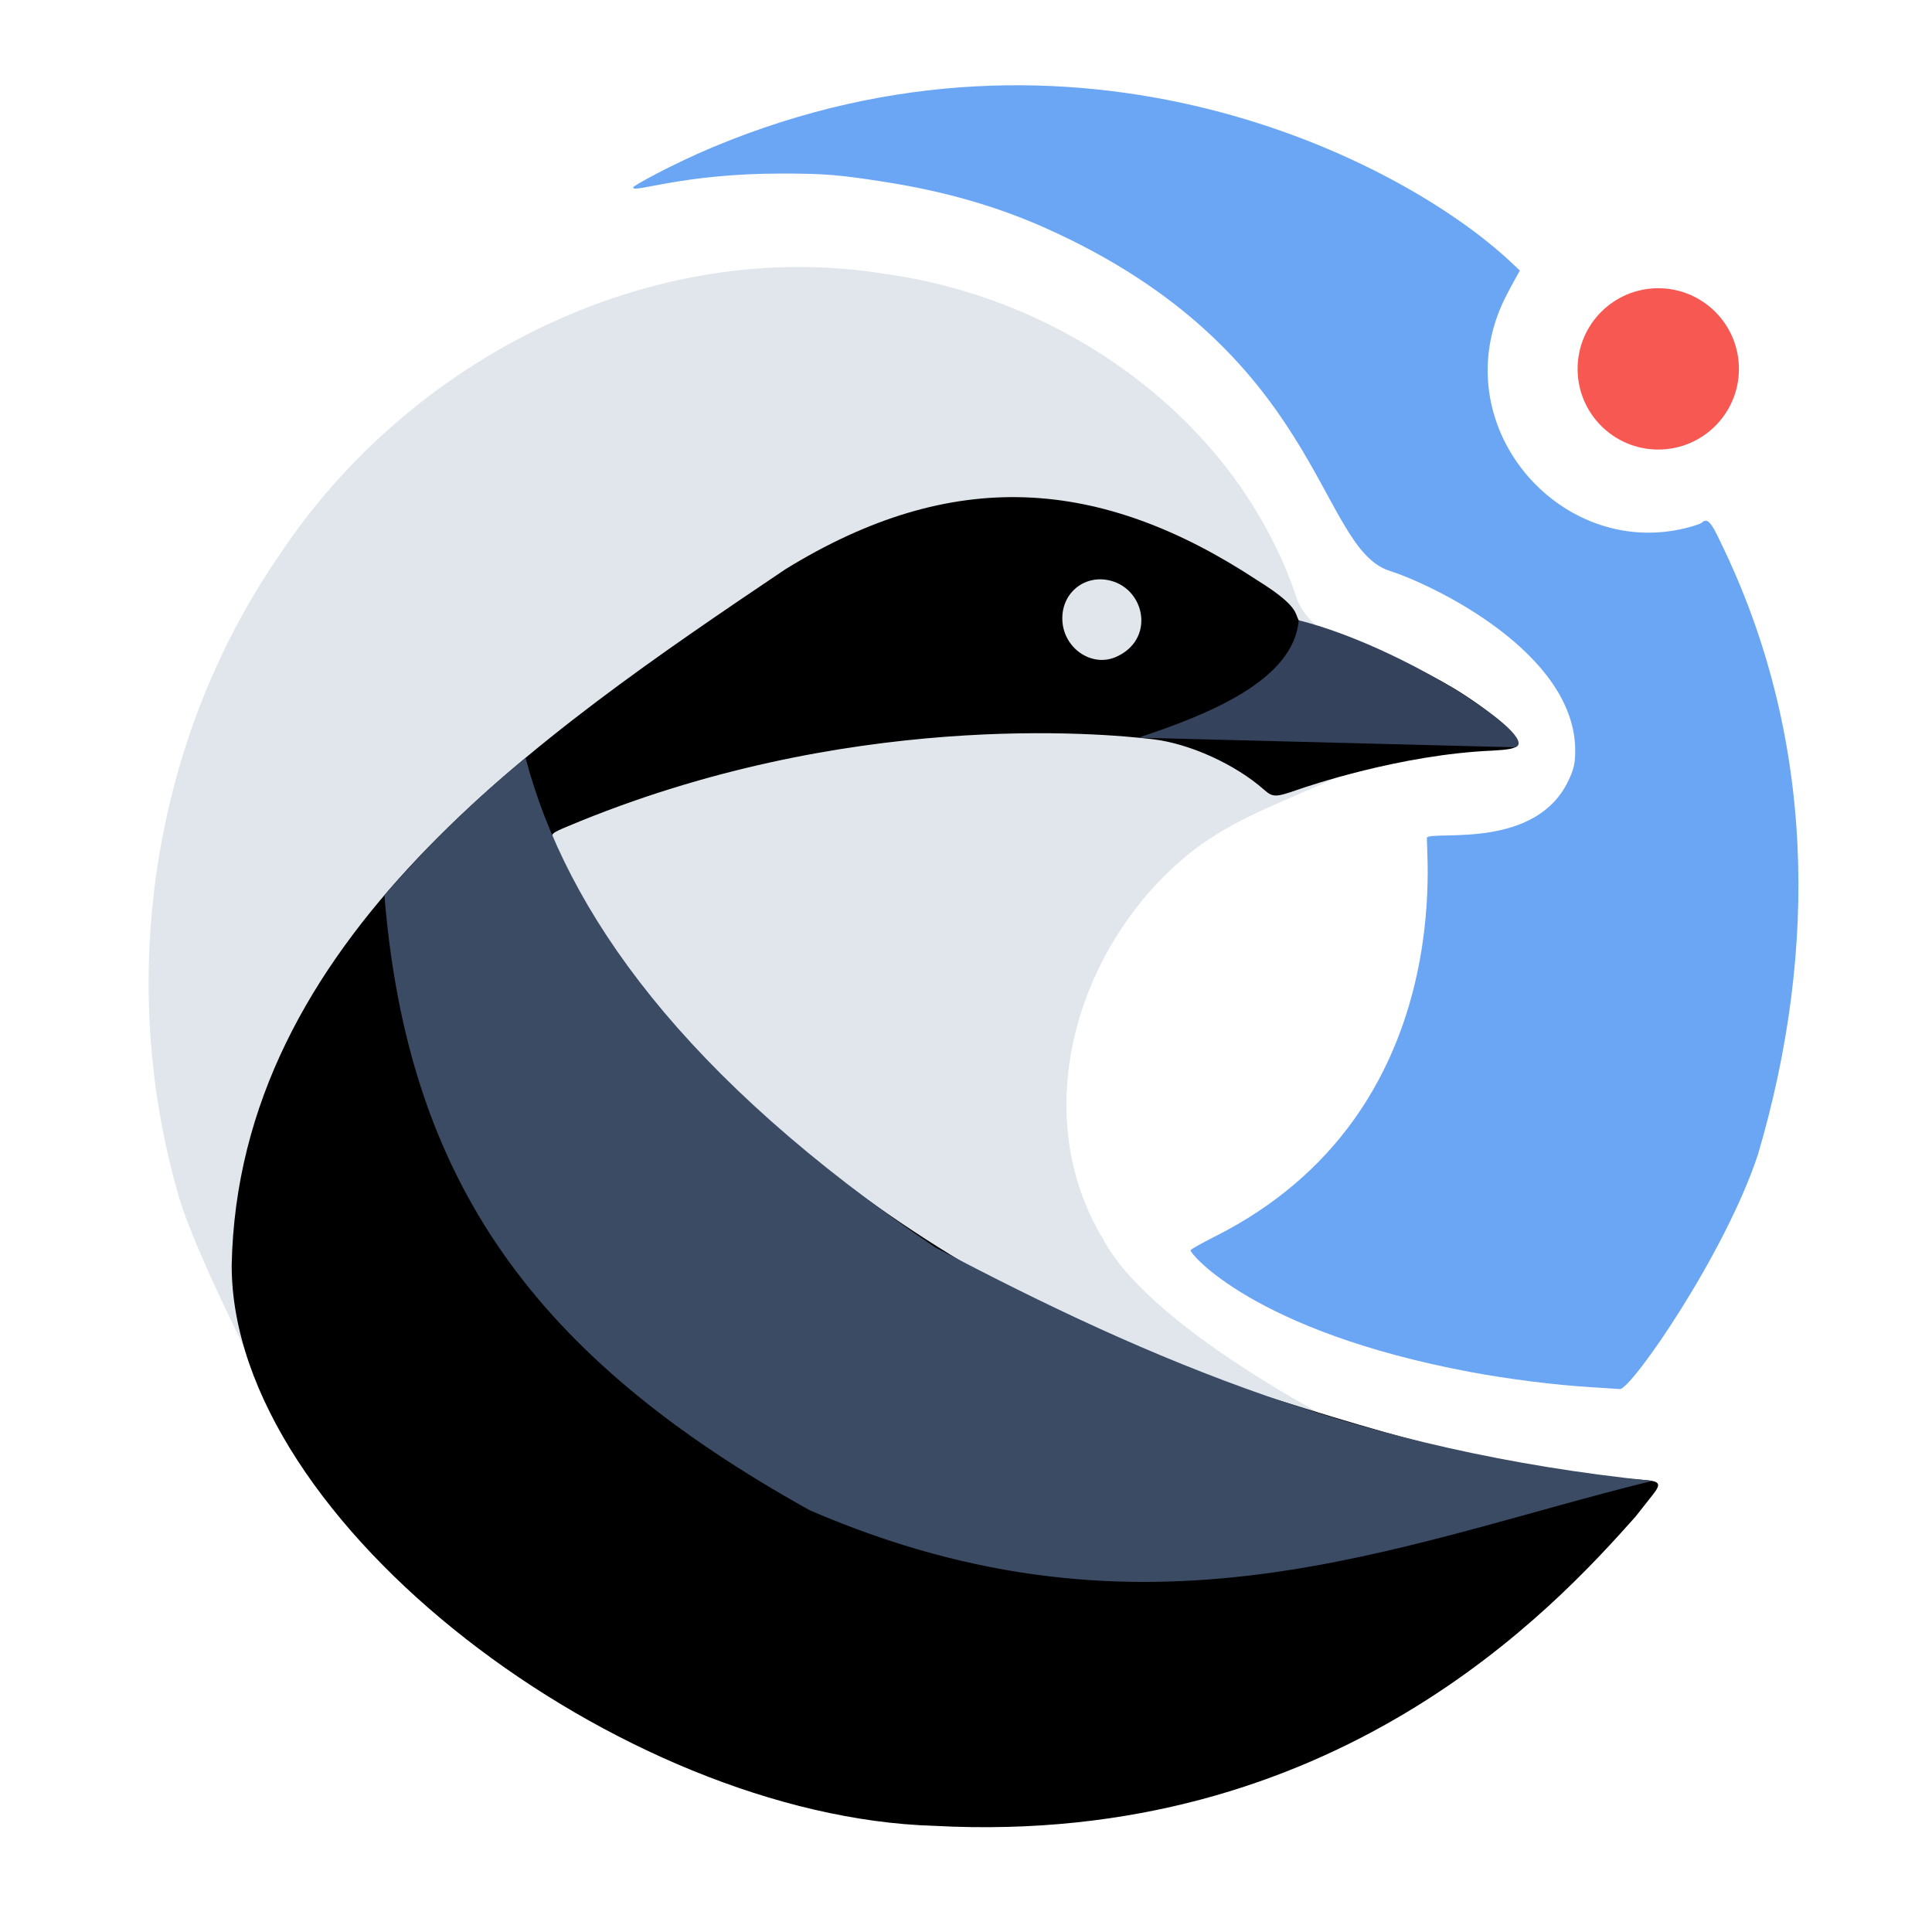
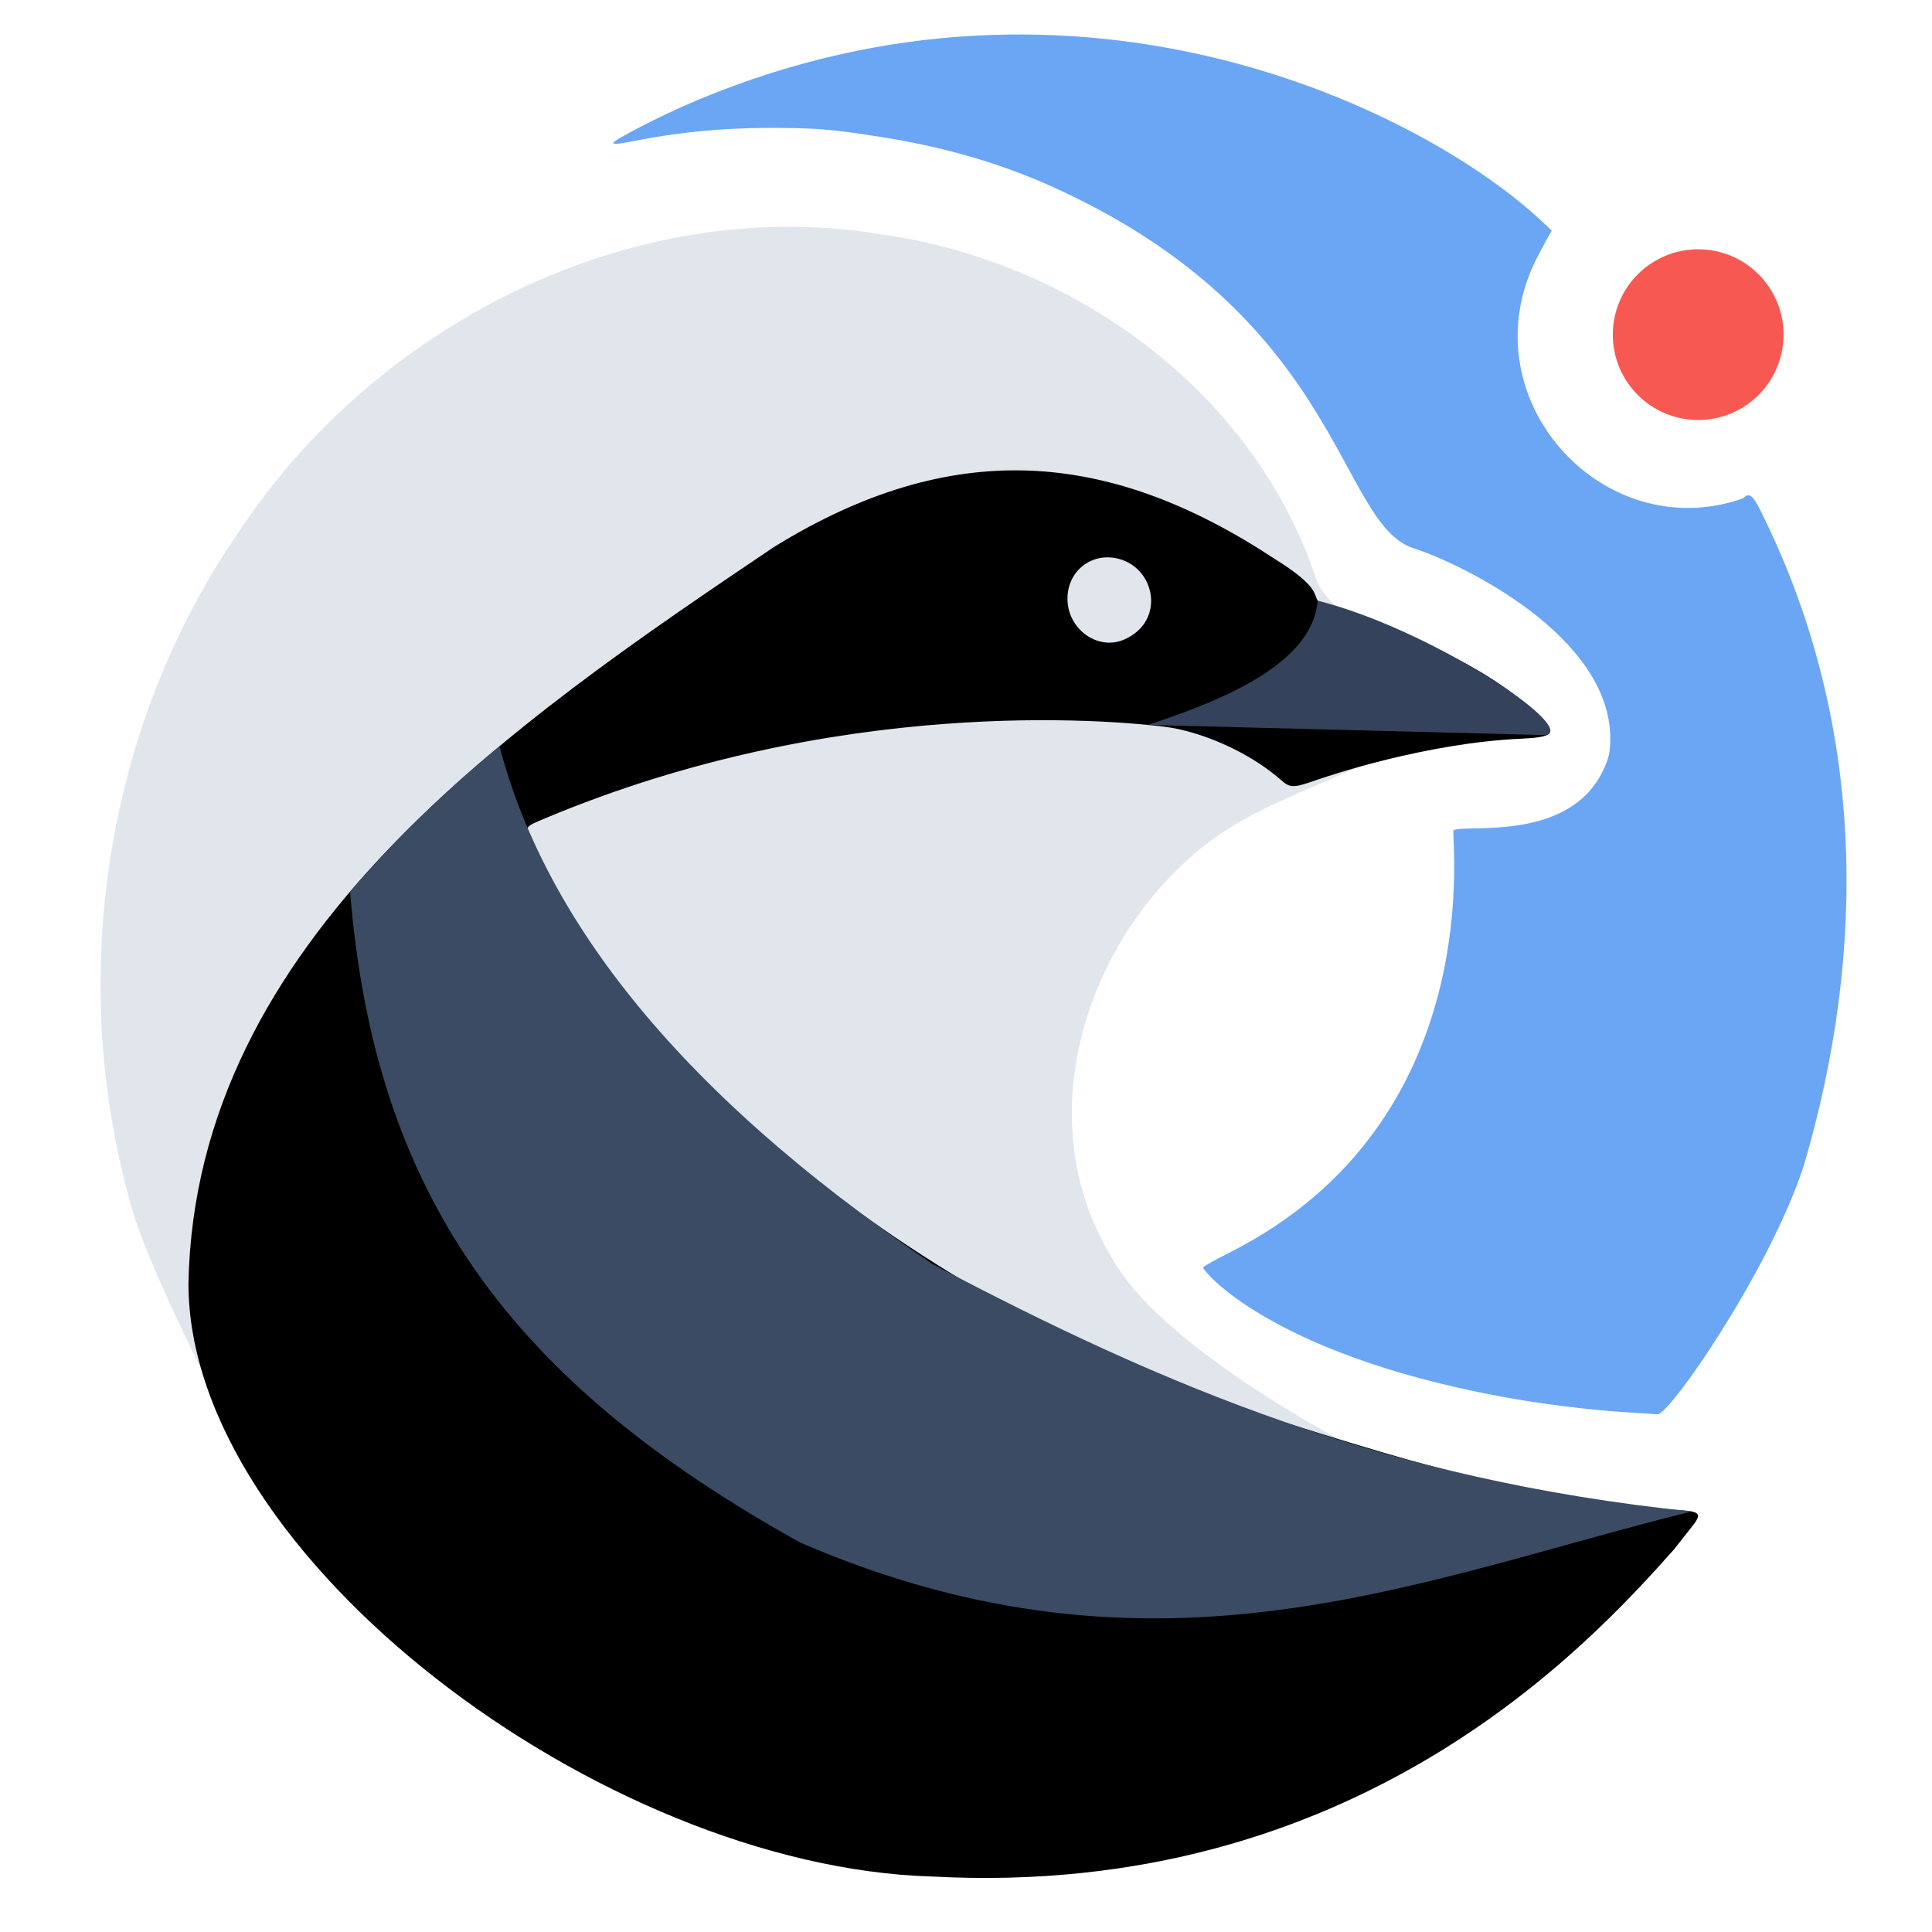
<svg xmlns="http://www.w3.org/2000/svg" width="256mm" height="256mm" viewBox="0 0 256 256" version="1.1" id="svg1" xml:space="preserve">
  <defs id="defs1" />
  <g id="layer2">
-     <path style="display:inline;fill:#e0e6ec;fill-opacity:1;stroke:none;stroke-width:1.071" d="m 40.881,195.054 c 0,0 -13.771,-25.44 -17.077,-36.14 -8.456,-28.613 -3.775,-60.753 13.226,-85.377 17.168,-25.981 49.252,-42.399 80.517,-37.201 23.816,3.351 46.264,19.43 54.173,42.608 2.051,7.531 19.814,10.693 12.828,19.852 -8.528,6.026 -19.092,7.768 -27.352,14.625 -14.635,12.15 -21.093,34.151 -11.01,50.798 6.7,12.629 34.932,26.351 34.932,26.351 z" id="path40" />
-     <path style="display:inline;fill:#000000;stroke-width:1.071" d="m 123.752,241.931 c -41.292,-1.235 -93.037,-40.041 -93.052,-74.245 0.837,-43.178 40.632,-70.201 73.351,-92.246 22.191,-13.683 41.761,-12.262 62.646,1.514 9.458,5.883 0.754,4.567 11.197,7.809 4.754,1.476 14.852,5.156 21.473,11.47 2.696,2.571 2.473,3.012 -1.63,3.229 -12.172,0.522 -24.5,4.728 -25.862,5.204 -2.848,0.996 -3.229,0.994 -4.382,-0.025 -3.787,-3.346 -9.804,-6.088 -14.651,-6.677 -6.874,-0.835 -40.883,-3.896 -77.563,11.508 -2.268,0.949 -2.346,1.026 -1.966,1.966 0.667,1.649 0.811,1.99 1.551,3.664 24.595,45.563 79,65.628 84.179,67.207 18.217,5.554 37.791,12.553 57.94,13.729 2.999,0.175 3.362,0.365 1.871,2.214 -0.21,0.261 -1.184,1.494 -2.165,2.741 -10.588,11.9 -39.74,43.814 -92.938,40.937 z M 147.883,87.044 c 5.14,-2.261 3.929,-8.847 -0.667,-10.085 -3.373,-0.908 -6.456,1.469 -6.456,4.978 0,3.834 3.808,6.565 7.123,5.107 z" id="path39" />
-     <path style="opacity:1;fill:#34435b;fill-opacity:1;stroke-width:1.071" d="m 172.086,82.188 c -0.666,7.986 -12.047,12.514 -21.249,15.558 l 49.934,1.274 c 3.586,-1.225 -14.845,-13.364 -28.686,-16.832 z" id="path2" />
-     <path style="fill:#6ba6f4;fill-opacity:1;stroke-width:1.071" d="m 210.889,183.815 c -4.867,-0.298 -10.926,-1.058 -16.016,-2.009 -28.831,-5.387 -37.32,-15.822 -37.118,-16.15 0.093,-0.151 1.531,-0.958 3.194,-1.795 32.979,-16.58 27.733,-52.653 28.147,-52.915 1.326,-0.84 14.471,1.585 18.752,-7.561 0.704,-1.503 0.867,-2.224 0.875,-3.862 0.068,-12.944 -18.666,-21.982 -24.623,-23.896 -9.561,-3.073 -8.912,-29.003 -45.497,-45.38 -6.455,-2.889 -13.383,-4.886 -21.26,-6.126 -6.123,-0.964 -8.071,-1.123 -13.748,-1.126 -13.252,-0.006 -19.701,2.652 -19.701,1.838 0,-0.233 5.423,-3.188 10.645,-5.368 48.1,-20.075 91.007,1.466 105.718,15.318 l 1.134,1.068 -0.676,1.207 c -0.372,0.664 -0.972,1.802 -1.335,2.528 -8.163,16.668 7.199,34.514 23.961,30.395 1.023,-0.251 1.982,-0.57 2.13,-0.709 0.732,-0.683 1.237,-0.173 2.487,2.512 12.571,25.724 12.989,53.978 4.996,81.143 -4.356,13.276 -16.869,31.276 -18.327,31.135 -0.412,-0.04 -3.719,-0.246 -3.741,-0.246 z" id="path38" />
-     <path style="opacity:1;fill:#3a4b63;fill-opacity:1;stroke:none;stroke-width:1.071" d="m 69.641,100.418 c -6.676,5.467 -12.911,11.535 -18.705,18.202 3.069,37.94 19.929,61.259 56.392,81.515 44.737,19.302 77.482,4.507 111.59,-3.912 C 180.604,192.279 152.884,180.56 123.906,165.271 90.658,142.792 75.049,120.955 69.641,100.418 Z" id="path41" />
-     <circle style="opacity:1;fill:#f75952;fill-opacity:1;stroke:none;stroke-width:1.071" id="path42" cx="219.727" cy="48.88" r="10.688" />
+     <path style="display:inline;fill:#e0e6ec;fill-opacity:1;stroke:none;stroke-width:1.134" d="m 35.744,199.039 c 0,0 -14.573,-26.923 -18.072,-38.247 C 8.723,130.511 13.677,96.497 31.669,70.438 49.838,42.943 83.793,25.568 116.88,31.069 c 25.204,3.546 48.961,20.562 57.331,45.092 2.171,7.97 20.969,11.316 13.576,21.01 -9.025,6.377 -20.205,8.221 -28.946,15.478 -15.488,12.858 -22.323,36.142 -11.652,53.759 7.091,13.366 36.968,27.887 36.968,27.887 z" id="path40" />
+     <path style="display:inline;fill:#000000;stroke-width:1.134" d="M 123.446,248.648 C 79.747,247.341 24.986,206.273 24.97,170.075 25.856,124.38 67.971,95.782 102.597,72.451 c 23.484,-14.48 44.196,-12.976 66.298,1.602 10.009,6.226 0.798,4.834 11.85,8.264 5.031,1.562 15.718,5.457 22.724,12.138 2.853,2.721 2.618,3.188 -1.725,3.417 -12.881,0.553 -25.928,5.003 -27.37,5.508 -3.014,1.054 -3.417,1.052 -4.638,-0.027 -4.007,-3.541 -10.376,-6.443 -15.505,-7.066 -7.275,-0.883 -43.266,-4.123 -82.084,12.179 -2.4,1.004 -2.483,1.086 -2.08,2.081 0.706,1.745 0.859,2.106 1.642,3.878 26.029,48.219 83.605,69.453 89.086,71.124 19.278,5.877 39.994,13.284 61.317,14.529 3.174,0.185 3.558,0.387 1.98,2.343 -0.222,0.276 -1.253,1.581 -2.291,2.901 -11.205,12.593 -42.056,46.368 -98.355,43.324 z M 148.984,84.732 c 5.44,-2.393 4.158,-9.363 -0.706,-10.673 -3.57,-0.961 -6.832,1.555 -6.832,5.268 0,4.058 4.03,6.948 7.538,5.405 z" id="path39" />
+     <path style="opacity:1;fill:#34435b;fill-opacity:1;stroke-width:1.134" d="m 174.597,79.593 c -0.705,8.451 -12.749,13.243 -22.487,16.465 l 52.845,1.348 C 208.75,96.11 189.245,83.263 174.597,79.593 Z" id="path2" />
+     <path style="fill:#6ba6f4;fill-opacity:1;stroke-width:1.134" d="m 215.663,187.144 c -5.151,-0.315 -11.563,-1.12 -16.95,-2.126 -30.511,-5.701 -39.496,-16.745 -39.281,-17.092 0.099,-0.159 1.62,-1.014 3.381,-1.899 34.901,-17.546 29.35,-55.722 29.788,-56 1.403,-0.889 15.315,1.677 19.845,-8.002 0.745,-1.591 0.917,-2.353 0.926,-4.087 0.071,-13.698 -19.754,-23.263 -26.058,-25.289 -10.118,-3.252 -9.432,-30.693 -48.149,-48.026 -6.831,-3.058 -14.164,-5.171 -22.499,-6.483 -6.48,-1.02 -8.542,-1.189 -14.55,-1.192 -14.025,-0.007 -20.849,2.806 -20.849,1.945 0,-0.246 5.739,-3.374 11.266,-5.681 50.903,-21.245 96.312,1.551 111.88,16.21 l 1.2,1.13 -0.715,1.277 c -0.393,0.703 -1.029,1.907 -1.413,2.676 -8.639,17.64 7.619,36.526 25.358,32.167 1.083,-0.266 2.097,-0.604 2.254,-0.75 0.774,-0.723 1.309,-0.183 2.632,2.659 13.304,27.223 13.746,57.124 5.287,85.872 -4.61,14.049 -17.852,33.1 -19.395,32.95 -0.436,-0.042 -3.936,-0.261 -3.959,-0.261 z" id="path38" />
+     <path style="opacity:1;fill:#3a4b63;fill-opacity:1;stroke:none;stroke-width:1.134" d="m 66.181,98.886 c -7.065,5.786 -13.664,12.207 -19.795,19.263 3.248,40.152 21.09,64.83 59.679,86.266 47.345,20.427 81.998,4.769 118.094,-4.14 C 183.612,196.101 154.276,183.699 123.609,167.52 88.423,143.73 71.904,120.62 66.181,98.886 Z" id="path41" />
+     <circle style="opacity:1;fill:#f75952;fill-opacity:1;stroke:none;stroke-width:1.134" id="path42" cx="225.016" cy="44.343" r="11.311" />
  </g>
</svg>
